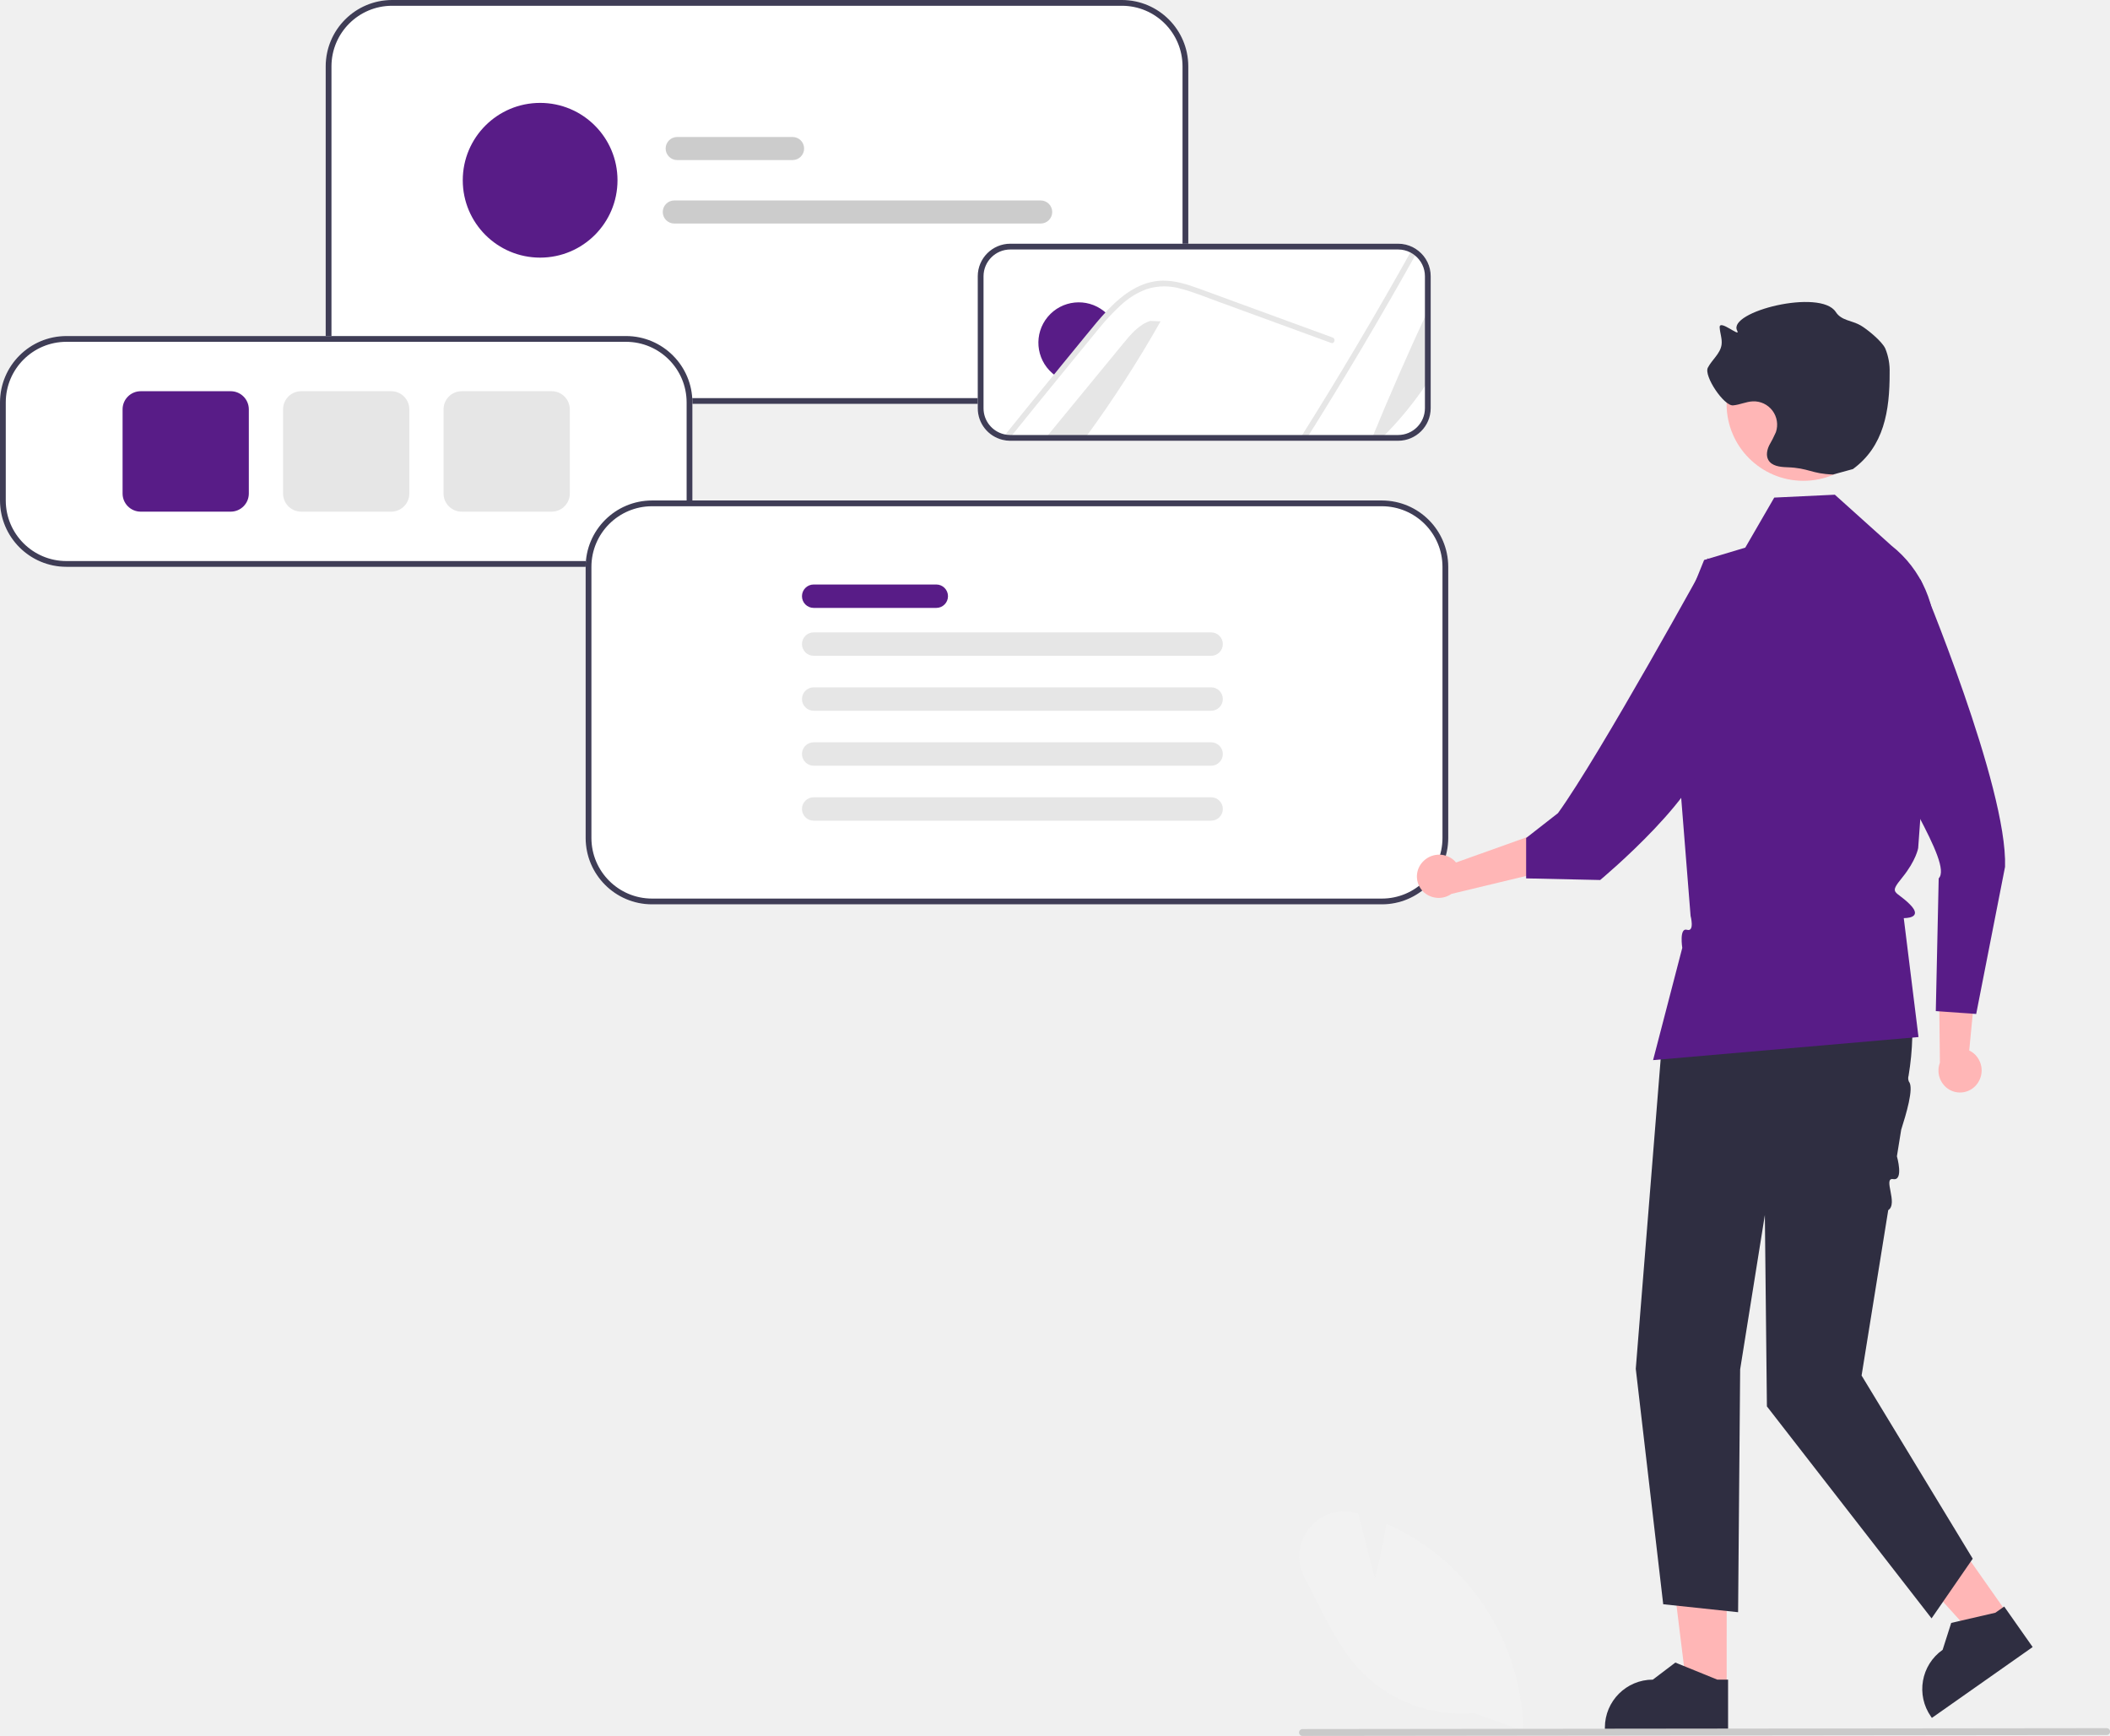
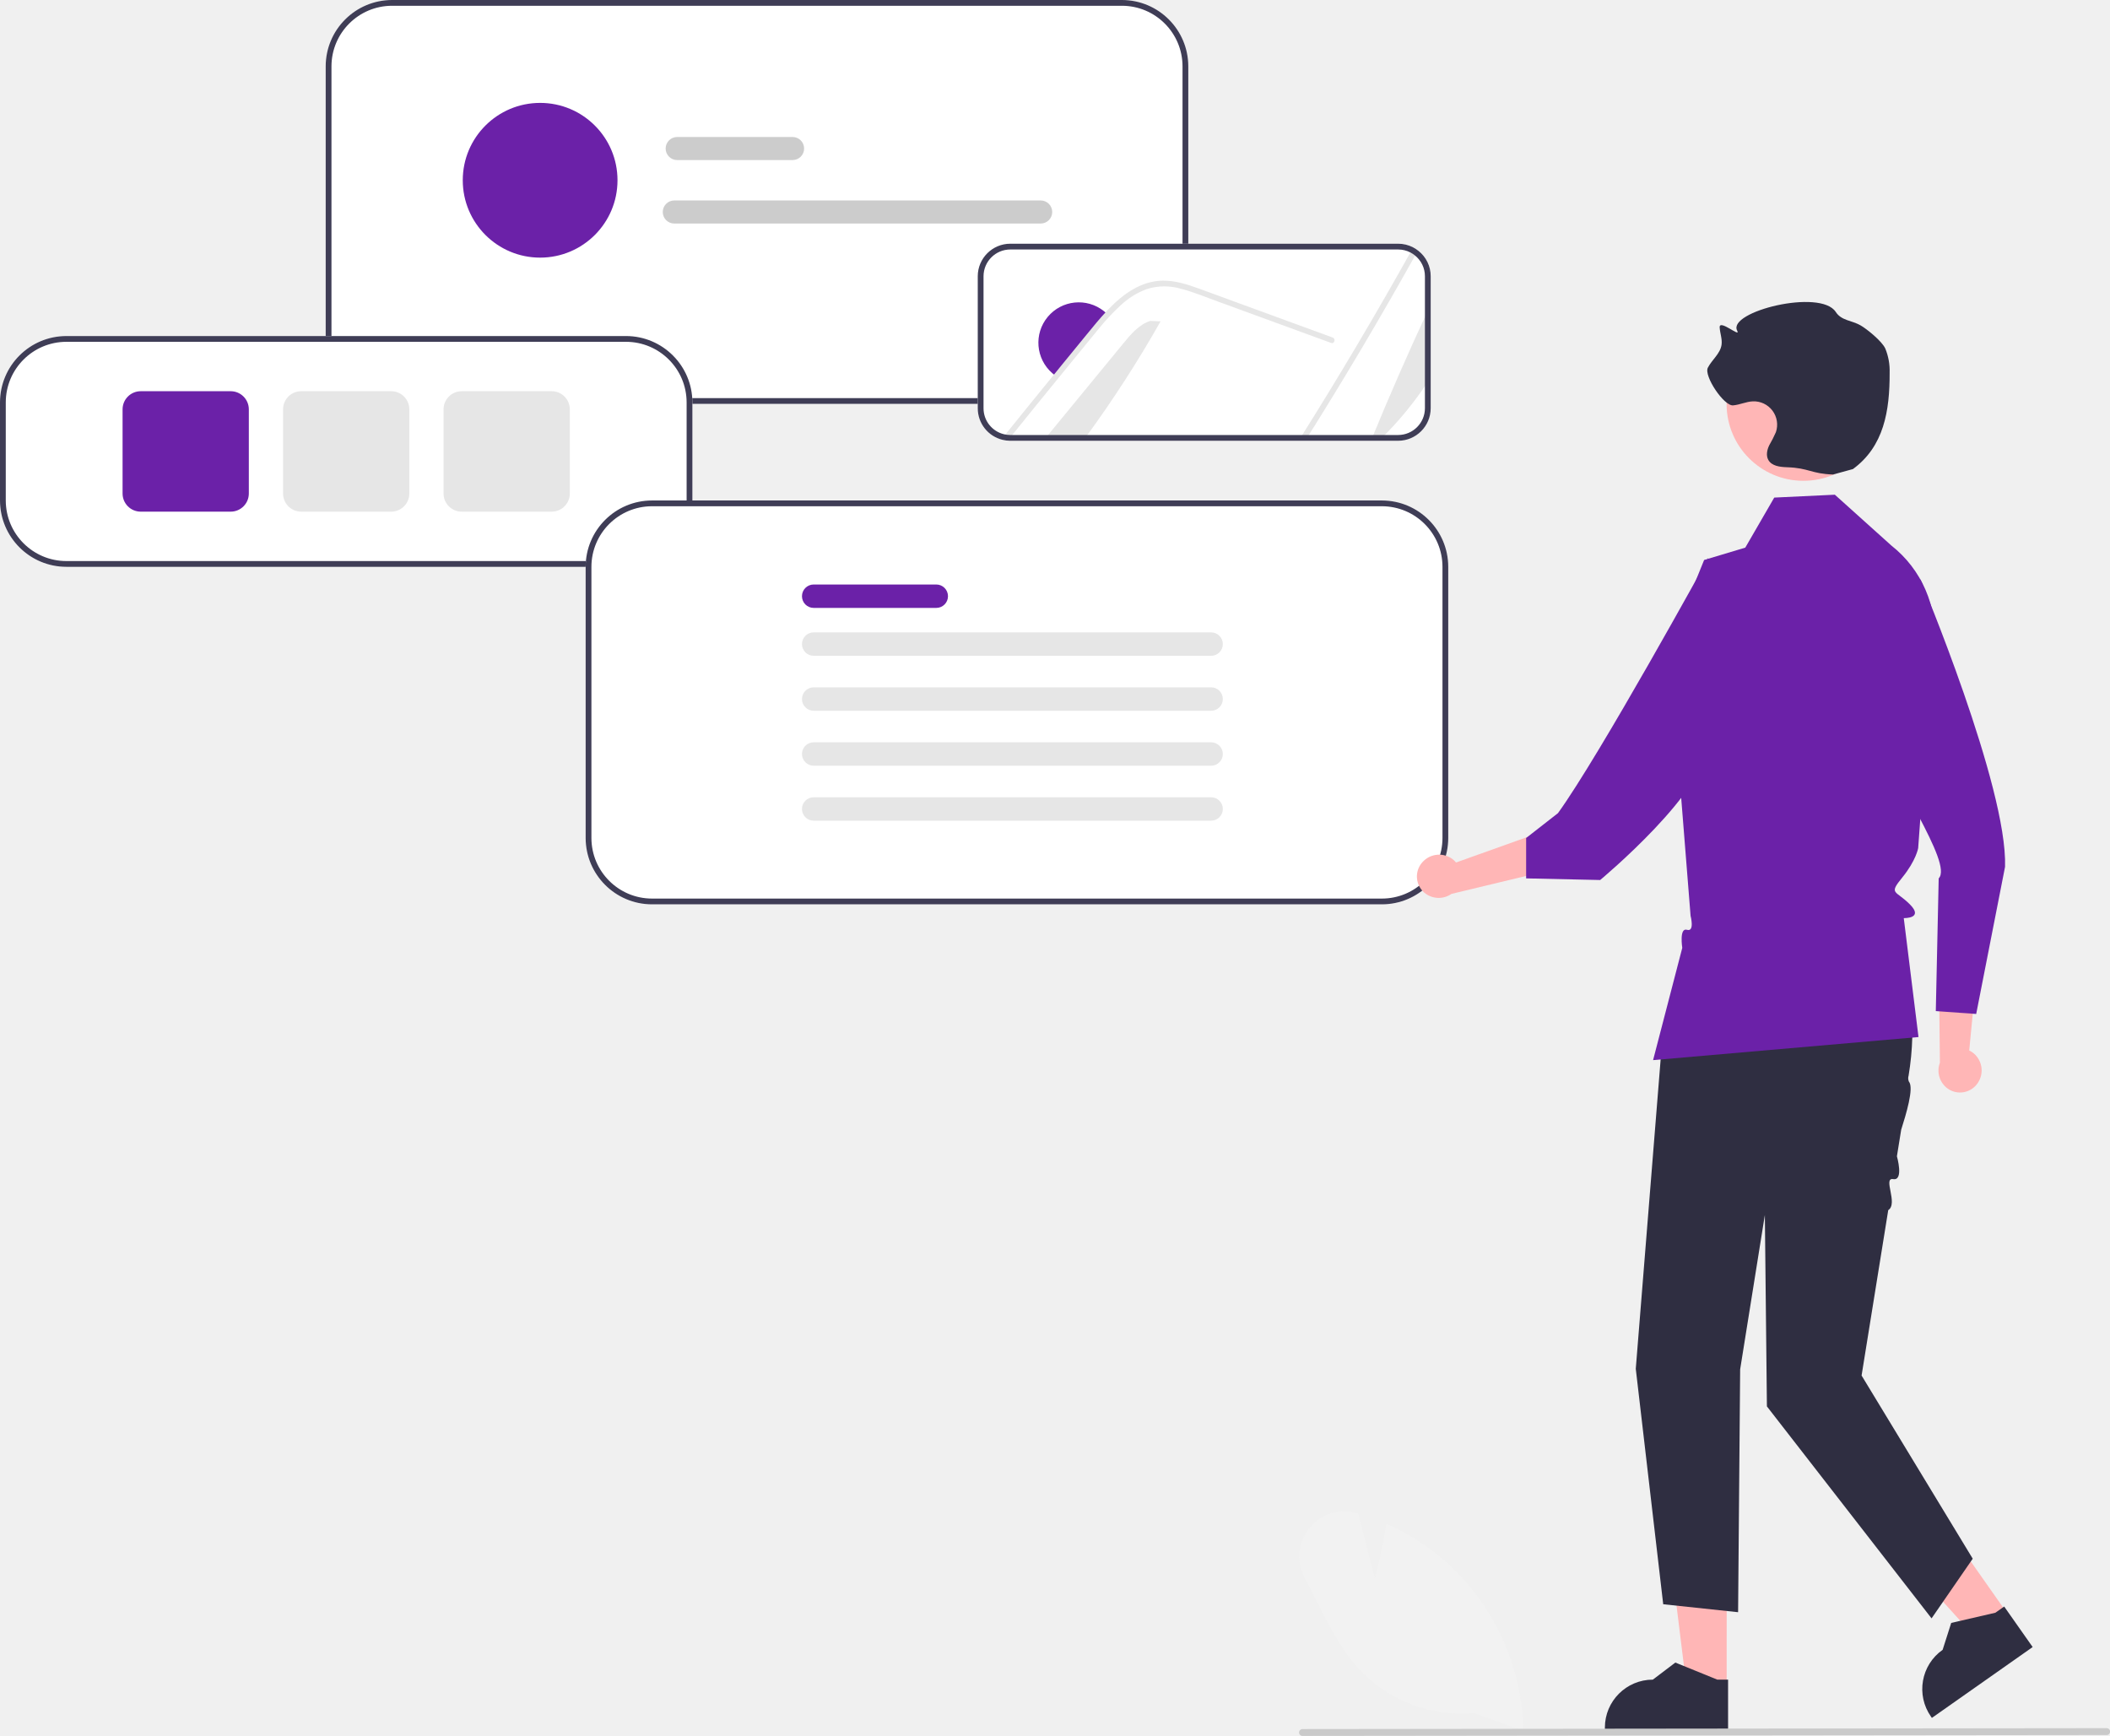
<svg xmlns="http://www.w3.org/2000/svg" data-name="Layer 1" width="731.38" height="601.755" viewBox="0 0 731.38 601.755">
  <path d="M623.204,289.123h-253a23.026,23.026,0,0,1-23-23v-94a23.026,23.026,0,0,1,23-23h253a23.026,23.026,0,0,1,23,23v94A23.026,23.026,0,0,1,623.204,289.123Z" transform="translate(-234.3098 -149.1227)" fill="#fff" />
  <path d="M623.204,289.123h-253a23.026,23.026,0,0,1-23-23v-94a23.026,23.026,0,0,1,23-23h253a23.026,23.026,0,0,1,23,23v94A23.026,23.026,0,0,1,623.204,289.123Zm-253-138a21.024,21.024,0,0,0-21,21v94a21.024,21.024,0,0,0,21,21h253a21.024,21.024,0,0,0,21-21v-94a21.024,21.024,0,0,0-21-21Z" transform="translate(-234.3098 -149.1227)" fill="#3f3d56" />
  <path d="M718.937,301.915H584.367a11.115,11.115,0,0,1-2.52-.319,11.248,11.248,0,0,1-8.621-10.971V244.885a11.298,11.298,0,0,1,11.29-11.28H718.937a11.144,11.144,0,0,1,5.203,1.273,10.812,10.812,0,0,1,1.804,1.177,11.165,11.165,0,0,1,4.283,8.829v45.74A11.303,11.303,0,0,1,718.937,301.915Z" transform="translate(-234.3098 -149.1227)" fill="#fff" />
  <path d="M709.917,300.915q9.165-22.275,19.31-44.11v24.68a119.899,119.899,0,0,1-15.92,19.43Z" transform="translate(-234.3098 -149.1227)" fill="#e6e6e6" />
  <path d="M725.317,236.835q-18.135,32.535-37.95,64.08h-2.3q20.145-32.04,38.61-65.15A9.829,9.829,0,0,1,725.317,236.835Z" transform="translate(-234.3098 -149.1227)" fill="#e6e6e6" />
  <path d="M636.597,260.515a407.714,407.714,0,0,1-26.11,40.4h-13.71q13.47-16.41,26.96-32.82c2.58-3.15,5.38-6.45,9.25-7.73Z" transform="translate(-234.3098 -149.1227)" fill="#e6e6e6" />
-   <path d="M618.377,258.275c-1.43,1.49-2.8,3.04-4.09,4.65-2.84,3.42-5.64,6.87-8.45,10.31-1.75,2.14-3.5,4.28-5.23,6.42a12.77,12.77,0,0,1-1.56-1.18,13.993,13.993,0,0,1,17.88-21.52A12.898,12.898,0,0,1,618.377,258.275Z" transform="translate(-234.3098 -149.1227)" fill="#581c87" />
+   <path d="M618.377,258.275c-1.43,1.49-2.8,3.04-4.09,4.65-2.84,3.42-5.64,6.87-8.45,10.31-1.75,2.14-3.5,4.28-5.23,6.42a12.77,12.77,0,0,1-1.56-1.18,13.993,13.993,0,0,1,17.88-21.52A12.898,12.898,0,0,1,618.377,258.275Z" transform="translate(-234.3098 -149.1227)" fill="#6b21a8" />
  <path d="M695.707,267.995l-26.28-9.61-13.05-4.77c-4.25-1.55-8.49-3.32-12.88-4.44a20.306,20.306,0,0,0-11.66.15,26.808,26.808,0,0,0-9.09,5.64q-1.74,1.605-3.37,3.31c-1.43,1.49-2.8,3.04-4.09,4.65-2.84,3.42-5.64,6.87-8.45,10.31-1.75,2.14-3.5,4.28-5.23,6.42q-8.67,10.605-17.24,21.26a10.022,10.022,0,0,1-2.28-.29q8.94-11.1,17.96-22.15c.69-.86,1.4-1.73,2.1-2.59q4.395-5.385,8.8-10.76c2.27-2.77,4.52-5.56,6.98-8.17.22-.24.44-.47.67-.71,4.99-5.16,11.22-9.72,18.68-9.84,4.39-.07,8.63,1.32,12.71,2.79,4.39,1.59,8.77,3.21,13.16,4.82l26.46,9.68,6.62,2.42C697.397,266.535,696.897,268.435,695.707,267.995Z" transform="translate(-234.3098 -149.1227)" fill="#e6e6e6" />
  <path d="M718.937,301.915H584.367a11.115,11.115,0,0,1-2.52-.319,11.248,11.248,0,0,1-8.621-10.971V244.885a11.298,11.298,0,0,1,11.29-11.28H718.937a11.144,11.144,0,0,1,5.203,1.273,10.812,10.812,0,0,1,1.804,1.177,11.165,11.165,0,0,1,4.283,8.829v45.74A11.303,11.303,0,0,1,718.937,301.915ZM584.517,235.605a9.296,9.296,0,0,0-9.29,9.28v45.74a9.257,9.257,0,0,0,7.095,9.028,9.133,9.133,0,0,0,2.058.262H718.937a9.301,9.301,0,0,0,9.29-9.29V244.885a9.185,9.185,0,0,0-3.528-7.264,8.86,8.86,0,0,0-1.481-.968,9.169,9.169,0,0,0-4.281-1.048Z" transform="translate(-234.3098 -149.1227)" fill="#3f3d56" />
  <path d="M451.31,345.611h-194a23.026,23.026,0,0,1-23-23v-34a23.026,23.026,0,0,1,23-23h194a23.026,23.026,0,0,1,23,23v34A23.026,23.026,0,0,1,451.31,345.611Z" transform="translate(-234.3098 -149.1227)" fill="#fff" />
  <path d="M451.31,345.611h-194a23.026,23.026,0,0,1-23-23v-34a23.026,23.026,0,0,1,23-23h194a23.026,23.026,0,0,1,23,23v34A23.026,23.026,0,0,1,451.31,345.611Zm-194-78a21.024,21.024,0,0,0-21,21v34a21.024,21.024,0,0,0,21,21h194a21.024,21.024,0,0,0,21-21v-34a21.024,21.024,0,0,0-21-21Z" transform="translate(-234.3098 -149.1227)" fill="#3f3d56" />
-   <path d="M314.273,326.487h-31.188a6.295,6.295,0,0,1-6.288-6.288V291.023a6.295,6.295,0,0,1,6.288-6.288h31.188a6.295,6.295,0,0,1,6.288,6.288v29.176A6.295,6.295,0,0,1,314.273,326.487Z" transform="translate(-234.3098 -149.1227)" fill="#581c87" />
+   <path d="M314.273,326.487h-31.188a6.295,6.295,0,0,1-6.288-6.288V291.023a6.295,6.295,0,0,1,6.288-6.288h31.188a6.295,6.295,0,0,1,6.288,6.288v29.176A6.295,6.295,0,0,1,314.273,326.487Z" transform="translate(-234.3098 -149.1227)" fill="#6b21a8" />
  <path d="M369.904,326.487H338.716a6.295,6.295,0,0,1-6.288-6.288V291.023a6.295,6.295,0,0,1,6.288-6.288H369.904a6.295,6.295,0,0,1,6.288,6.288v29.176A6.295,6.295,0,0,1,369.904,326.487Z" transform="translate(-234.3098 -149.1227)" fill="#e6e6e6" />
  <path d="M425.535,326.487H394.347a6.295,6.295,0,0,1-6.288-6.288V291.023a6.295,6.295,0,0,1,6.288-6.288h31.188a6.295,6.295,0,0,1,6.288,6.288v29.176A6.295,6.295,0,0,1,425.535,326.487Z" transform="translate(-234.3098 -149.1227)" fill="#e6e6e6" />
  <path d="M509.038,204.611h-40a4,4,0,0,1,0-8h40a4,4,0,0,1,0,8Z" transform="translate(-234.3098 -149.1227)" fill="#ccc" />
  <path d="M595.038,226.611h-127a4,4,0,0,1,0-8h127a4,4,0,0,1,0,8Z" transform="translate(-234.3098 -149.1227)" fill="#ccc" />
-   <circle cx="187.224" cy="62.488" r="26.819" fill="#581c87" />
+   <circle cx="187.224" cy="62.488" r="26.819" fill="#6b21a8" />
  <path d="M713.31,462.611h-253a23.026,23.026,0,0,1-23-23v-94a23.026,23.026,0,0,1,23-23h253a23.026,23.026,0,0,1,23,23v94A23.026,23.026,0,0,1,713.31,462.611Z" transform="translate(-234.3098 -149.1227)" fill="#fff" />
  <path d="M713.31,462.611h-253a23.026,23.026,0,0,1-23-23v-94a23.026,23.026,0,0,1,23-23h253a23.026,23.026,0,0,1,23,23v94A23.026,23.026,0,0,1,713.31,462.611Zm-253-138a21.024,21.024,0,0,0-21,21v94a21.024,21.024,0,0,0,21,21h253a21.024,21.024,0,0,0,21-21v-94a21.024,21.024,0,0,0-21-21Z" transform="translate(-234.3098 -149.1227)" fill="#3f3d56" />
-   <path d="M558.848,359.854H516.352a4.058,4.058,0,1,1,0-8.117h42.497a4.058,4.058,0,0,1,0,8.117Z" transform="translate(-234.3098 -149.1227)" fill="#581c87" />
+   <path d="M558.848,359.854H516.352a4.058,4.058,0,1,1,0-8.117h42.497a4.058,4.058,0,0,1,0,8.117Z" transform="translate(-234.3098 -149.1227)" fill="#6b21a8" />
  <path d="M654.112,376.453H516.352a4.058,4.058,0,1,1,0-8.117H654.112a4.058,4.058,0,0,1,0,8.117Z" transform="translate(-234.3098 -149.1227)" fill="#e6e6e6" />
  <path d="M654.112,395.505H516.352a4.058,4.058,0,1,1,0-8.117H654.112a4.058,4.058,0,0,1,0,8.117Z" transform="translate(-234.3098 -149.1227)" fill="#e6e6e6" />
  <path d="M654.112,414.558H516.352a4.058,4.058,0,1,1,0-8.117H654.112a4.058,4.058,0,0,1,0,8.117Z" transform="translate(-234.3098 -149.1227)" fill="#e6e6e6" />
  <path d="M654.112,433.611H516.352a4.058,4.058,0,1,1,0-8.117H654.112a4.058,4.058,0,0,1,0,8.117Z" transform="translate(-234.3098 -149.1227)" fill="#e6e6e6" />
  <polygon points="598.507 584.918 584.621 584.917 578.014 531.353 598.51 531.354 598.507 584.918" fill="#ffb6b6" />
  <path d="M833.306,748.527l-42.703-.002V747.985A16.622,16.622,0,0,1,807.224,731.364h.001l7.8-5.918,14.554,5.919,3.728 0Z" transform="translate(-234.3098 -149.1227)" fill="#2f2e41" />
  <polygon points="695.84 559.374 684.481 567.36 648.267 527.345 665.033 515.556 695.84 559.374" fill="#ffb6b6" />
  <path d="M938.883,720.065l-34.933,24.562-.311-.442a16.622,16.622,0,0,1,4.036-23.157l.001-.001,2.977-9.328,15.309-3.53,3.049-2.144Z" transform="translate(-234.3098 -149.1227)" fill="#2f2e41" />
  <path d="M888.145,467.564l1.154,2.465c7.584,16.203,9.524,34.316,6.576,51.962a2.944,2.944,0,0,0,.118,2.094c1.828,2.144-1.04,11.459-2.684,16.66l-1.482,9.197s2.457,8.542-1.275,7.914,1.825,8.484-1.734,10.766l-9.234,57.322,38.525,63.495L903.84,710.128,846.766,636.645l-.713-66.348-8.561,53.507-.713,84.184-25.958-2.759-9.51-81.618,9.072-112.874,14.268-48.94Z" transform="translate(-234.3098 -149.1227)" fill="#2f2e41" />
  <path d="M727.383,447.968a7.744,7.744,0,0,1,10.776-.74,7.43,7.43,0,0,1,.854.882l25.439-9.099,9.159,11.284-36.196,8.696a7.723,7.723,0,0,1-9.418-.447,7.391,7.391,0,0,1-.749-10.425Q727.315,448.043,727.383,447.968Z" transform="translate(-234.3098 -149.1227)" fill="#ffb6b6" />
-   <path d="M870.31,320.611l-21,1L839.268,338.959l-14.268,4.281L812.871,373.204l7.439,93.407s1.491,5.65-1.254,4.825-1.626,6.256-1.626,6.256l-10.119,38.92,92-8-5.108-41.235s7.102.229,2.108-4.765-7.423-3.403-2.625-9.307,5.511-10.185,5.511-10.185l2.14-29.25,3.528-41.165a39.555,39.555,0,0,0-14.943-34.458l0,0Z" transform="translate(-234.3098 -149.1227)" fill="#581c87" />
+   <path d="M870.31,320.611l-21,1L839.268,338.959l-14.268,4.281L812.871,373.204l7.439,93.407s1.491,5.65-1.254,4.825-1.626,6.256-1.626,6.256l-10.119,38.92,92-8-5.108-41.235s7.102.229,2.108-4.765-7.423-3.403-2.625-9.307,5.511-10.185,5.511-10.185l2.14-29.25,3.528-41.165a39.555,39.555,0,0,0-14.943-34.458l0,0Z" transform="translate(-234.3098 -149.1227)" fill="#6b21a8" />
  <path d="M919.873,524.513a7.744,7.744,0,0,0-1.918-10.63,7.43,7.43,0,0,0-1.065-.612l2.6-26.892-13.181-6.121.421,37.224a7.723,7.723,0,0,0,2.737,9.022,7.391,7.391,0,0,0,10.292-1.823Q919.817,524.598,919.873,524.513Z" transform="translate(-234.3098 -149.1227)" fill="#ffb6b6" />
-   <path d="M899.983,349.91s30.241,72.038,29.327,99.701l-10,51-14-1,1-46c5.108-5.223-16.271-34.719-23.318-55.478Z" transform="translate(-234.3098 -149.1227)" fill="#581c87" />
-   <path d="M826.426,342.526s-37.542,68.359-52.08,88.465l-11.036,8.62v14l25.661.566s38.168-31.747,36.741-47.443S826.426,342.526,826.426,342.526Z" transform="translate(-234.3098 -149.1227)" fill="#581c87" />
+   <path d="M899.983,349.91s30.241,72.038,29.327,99.701l-10,51-14-1,1-46c5.108-5.223-16.271-34.719-23.318-55.478Z" transform="translate(-234.3098 -149.1227)" fill="#6b21a8" />
+   <path d="M826.426,342.526s-37.542,68.359-52.08,88.465l-11.036,8.62v14l25.661.566s38.168-31.747,36.741-47.443S826.426,342.526,826.426,342.526Z" transform="translate(-234.3098 -149.1227)" fill="#6b21a8" />
  <circle cx="625.11" cy="140.039" r="26.632" fill="#ffb6b6" />
  <path d="M869.71,313.611c-7.642-.251-8.337-2.269-15.979-2.52-2.433-.08-5.305-.413-6.481-2.545-.838-1.518-.452-3.43.285-4.999a45.658,45.658,0,0,0,2.354-4.631,8.089,8.089,0,0,0-8.015-10.664c-2.326.101-4.51,1.194-6.829,1.394-3.181.274-10.214-10.228-8.75-13.064,1.425-2.761,4.294-4.845,4.745-7.919.295-2.011-.535-4.009-.649-6.038-.168-3.009,7.459,3.776,6.062,1.105-3.427-6.551,28.863-14.671,34.179-6.466,1.987,3.067,5.528,2.857,8.683,4.699,2.068,1.207,7.291,5.371,8.479,7.967a20.208,20.208,0,0,1,1.512,8.361c.048,13.314-1.981,25.561-12.72,33.431" transform="translate(-234.3098 -149.1227)" fill="#2f2e41" />
  <path d="M745.252,742.98a48.675,48.675,0,0,1-39.259-14.645c-6.591-6.949-11.113-15.892-15.487-24.542-1.273-2.517-2.589-5.12-3.928-7.614a15.534,15.534,0,0,1,1.612-17.332,15.272,15.272,0,0,1,16.303-5.209l.638.184,5.744,22.414c.857-3.343,2.696-10.876,3.858-18.256l.098-.618.572.255a78.132,78.132,0,0,1,16.786,10.115,80.529,80.529,0,0,1,30.112,60.643l.015.697Z" transform="translate(-234.3098 -149.1227)" fill="#f2f2f2" />
  <path d="M964.5,750.57l-278.75.307a1.191,1.191,0,0,1,0-2.381l278.75-.307a1.191,1.191,0,1,1,0,2.381Z" transform="translate(-234.3098 -149.1227)" fill="#cacaca" />
</svg>
